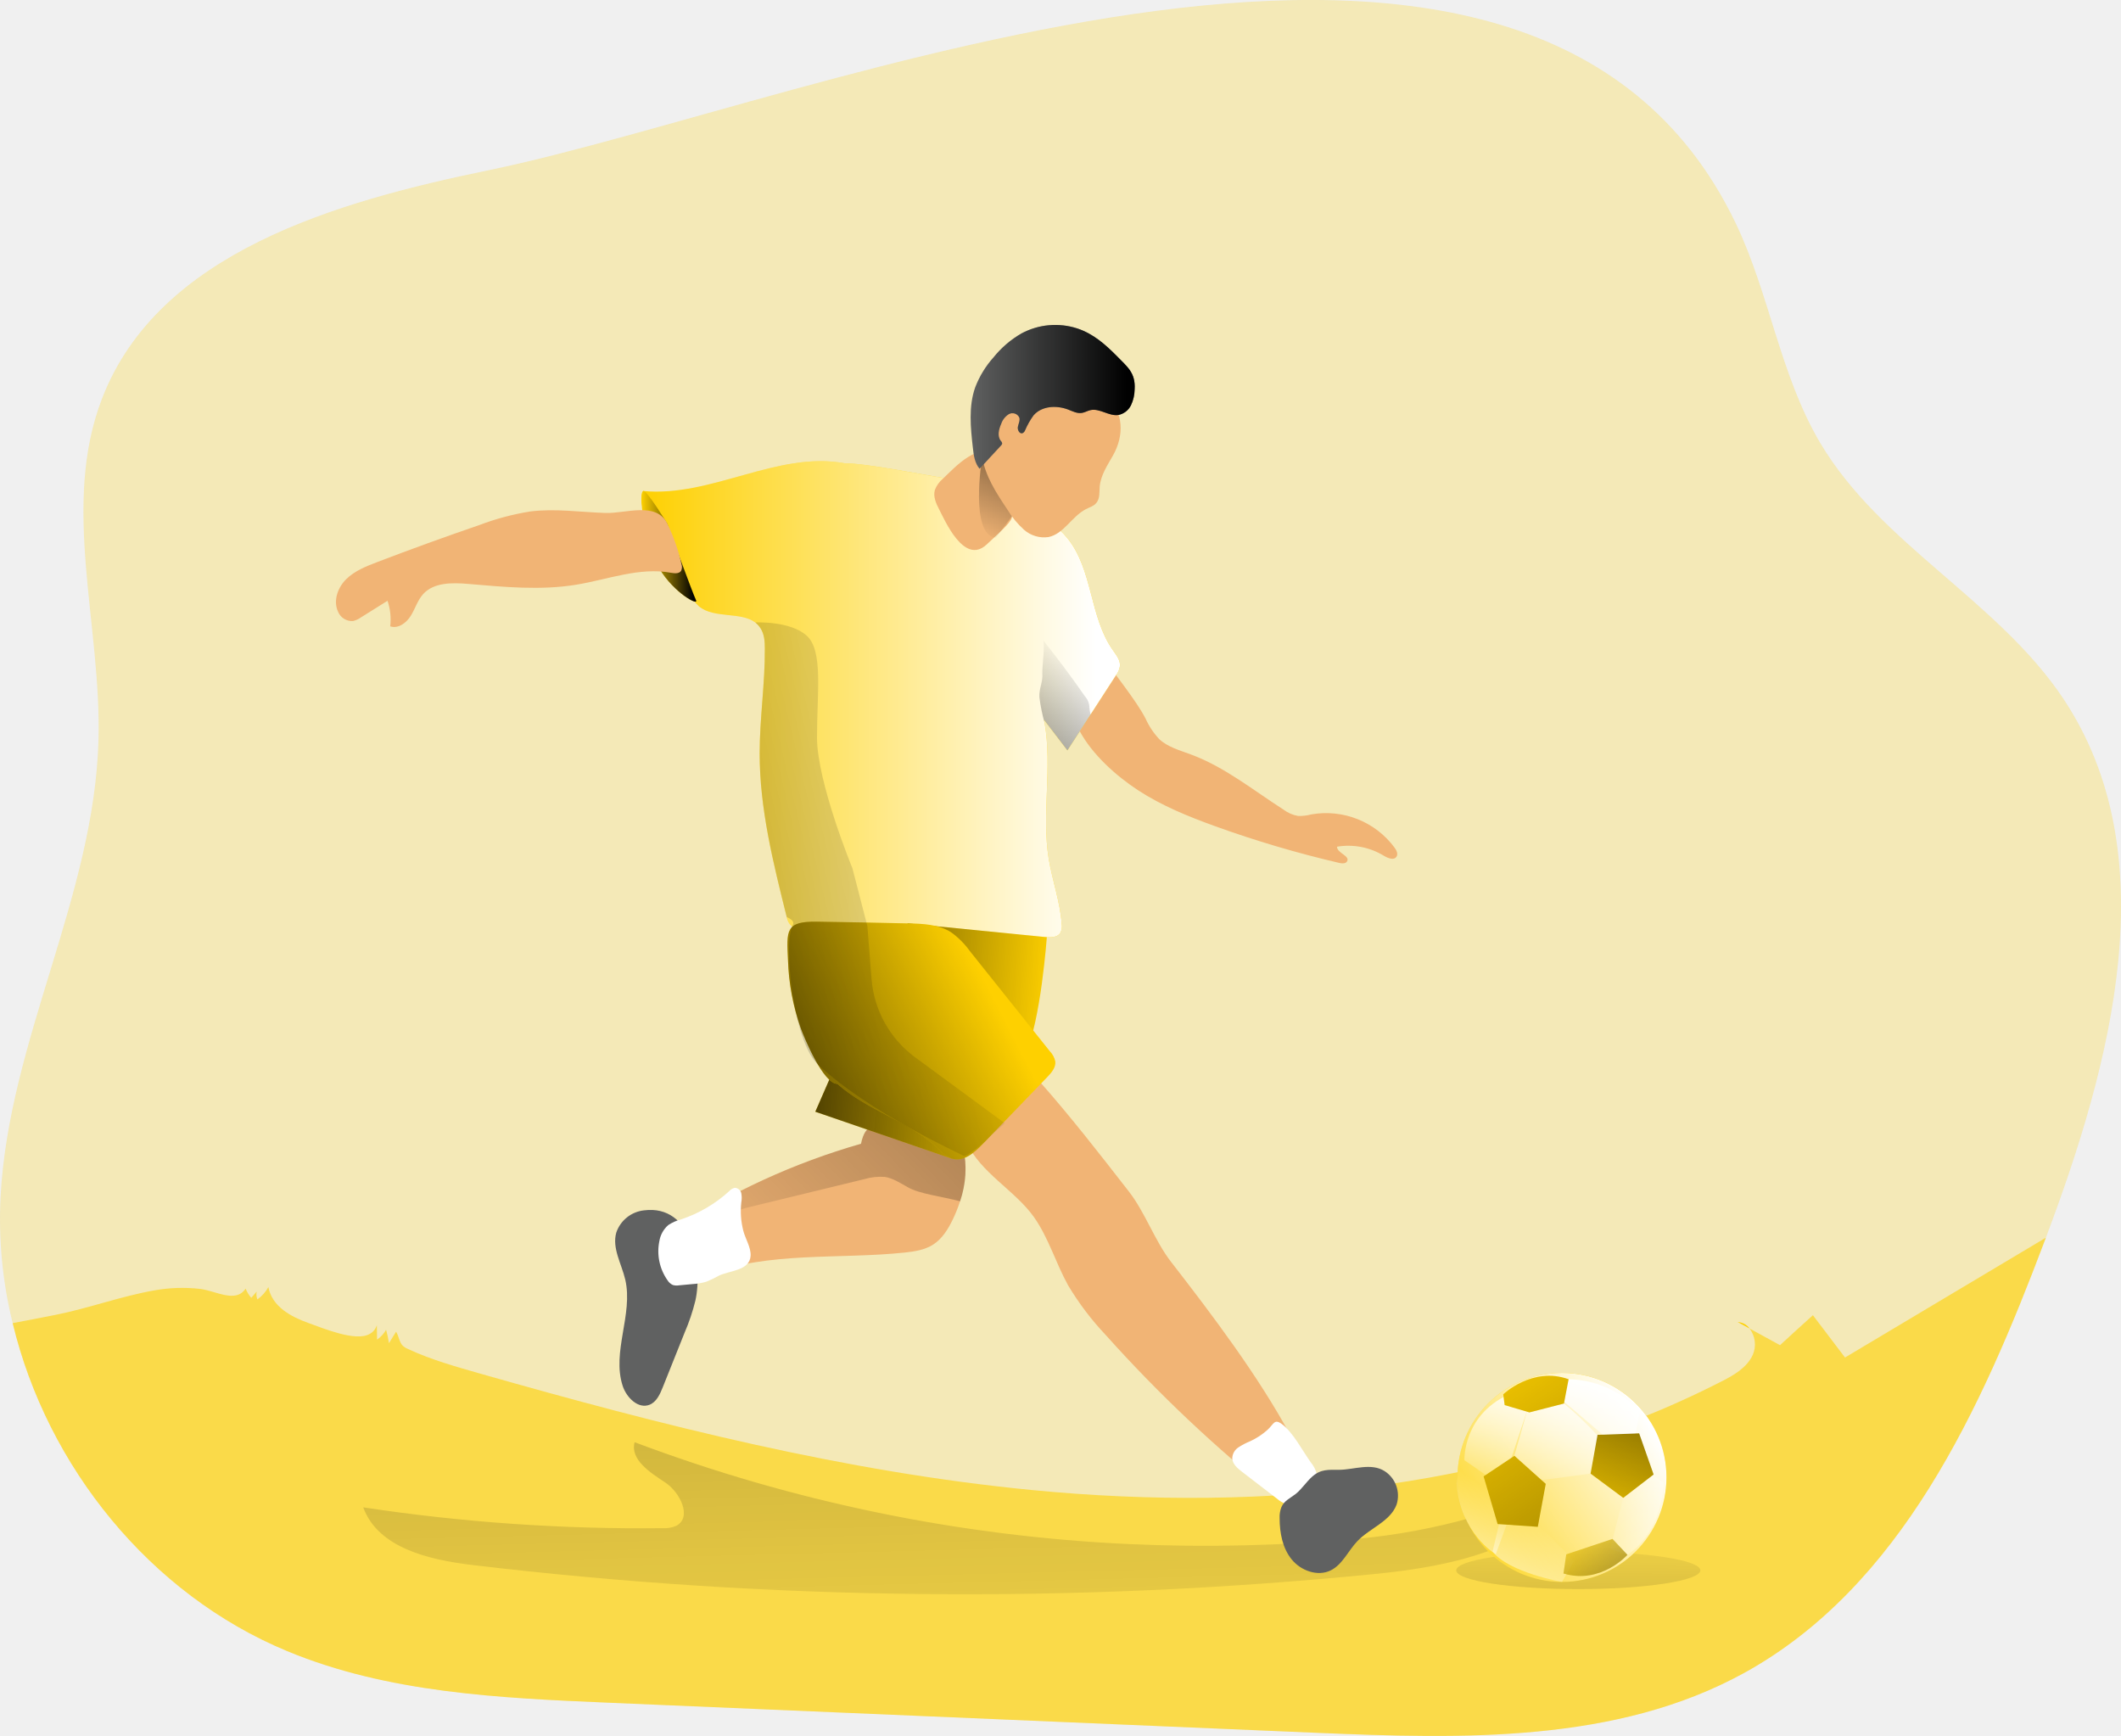
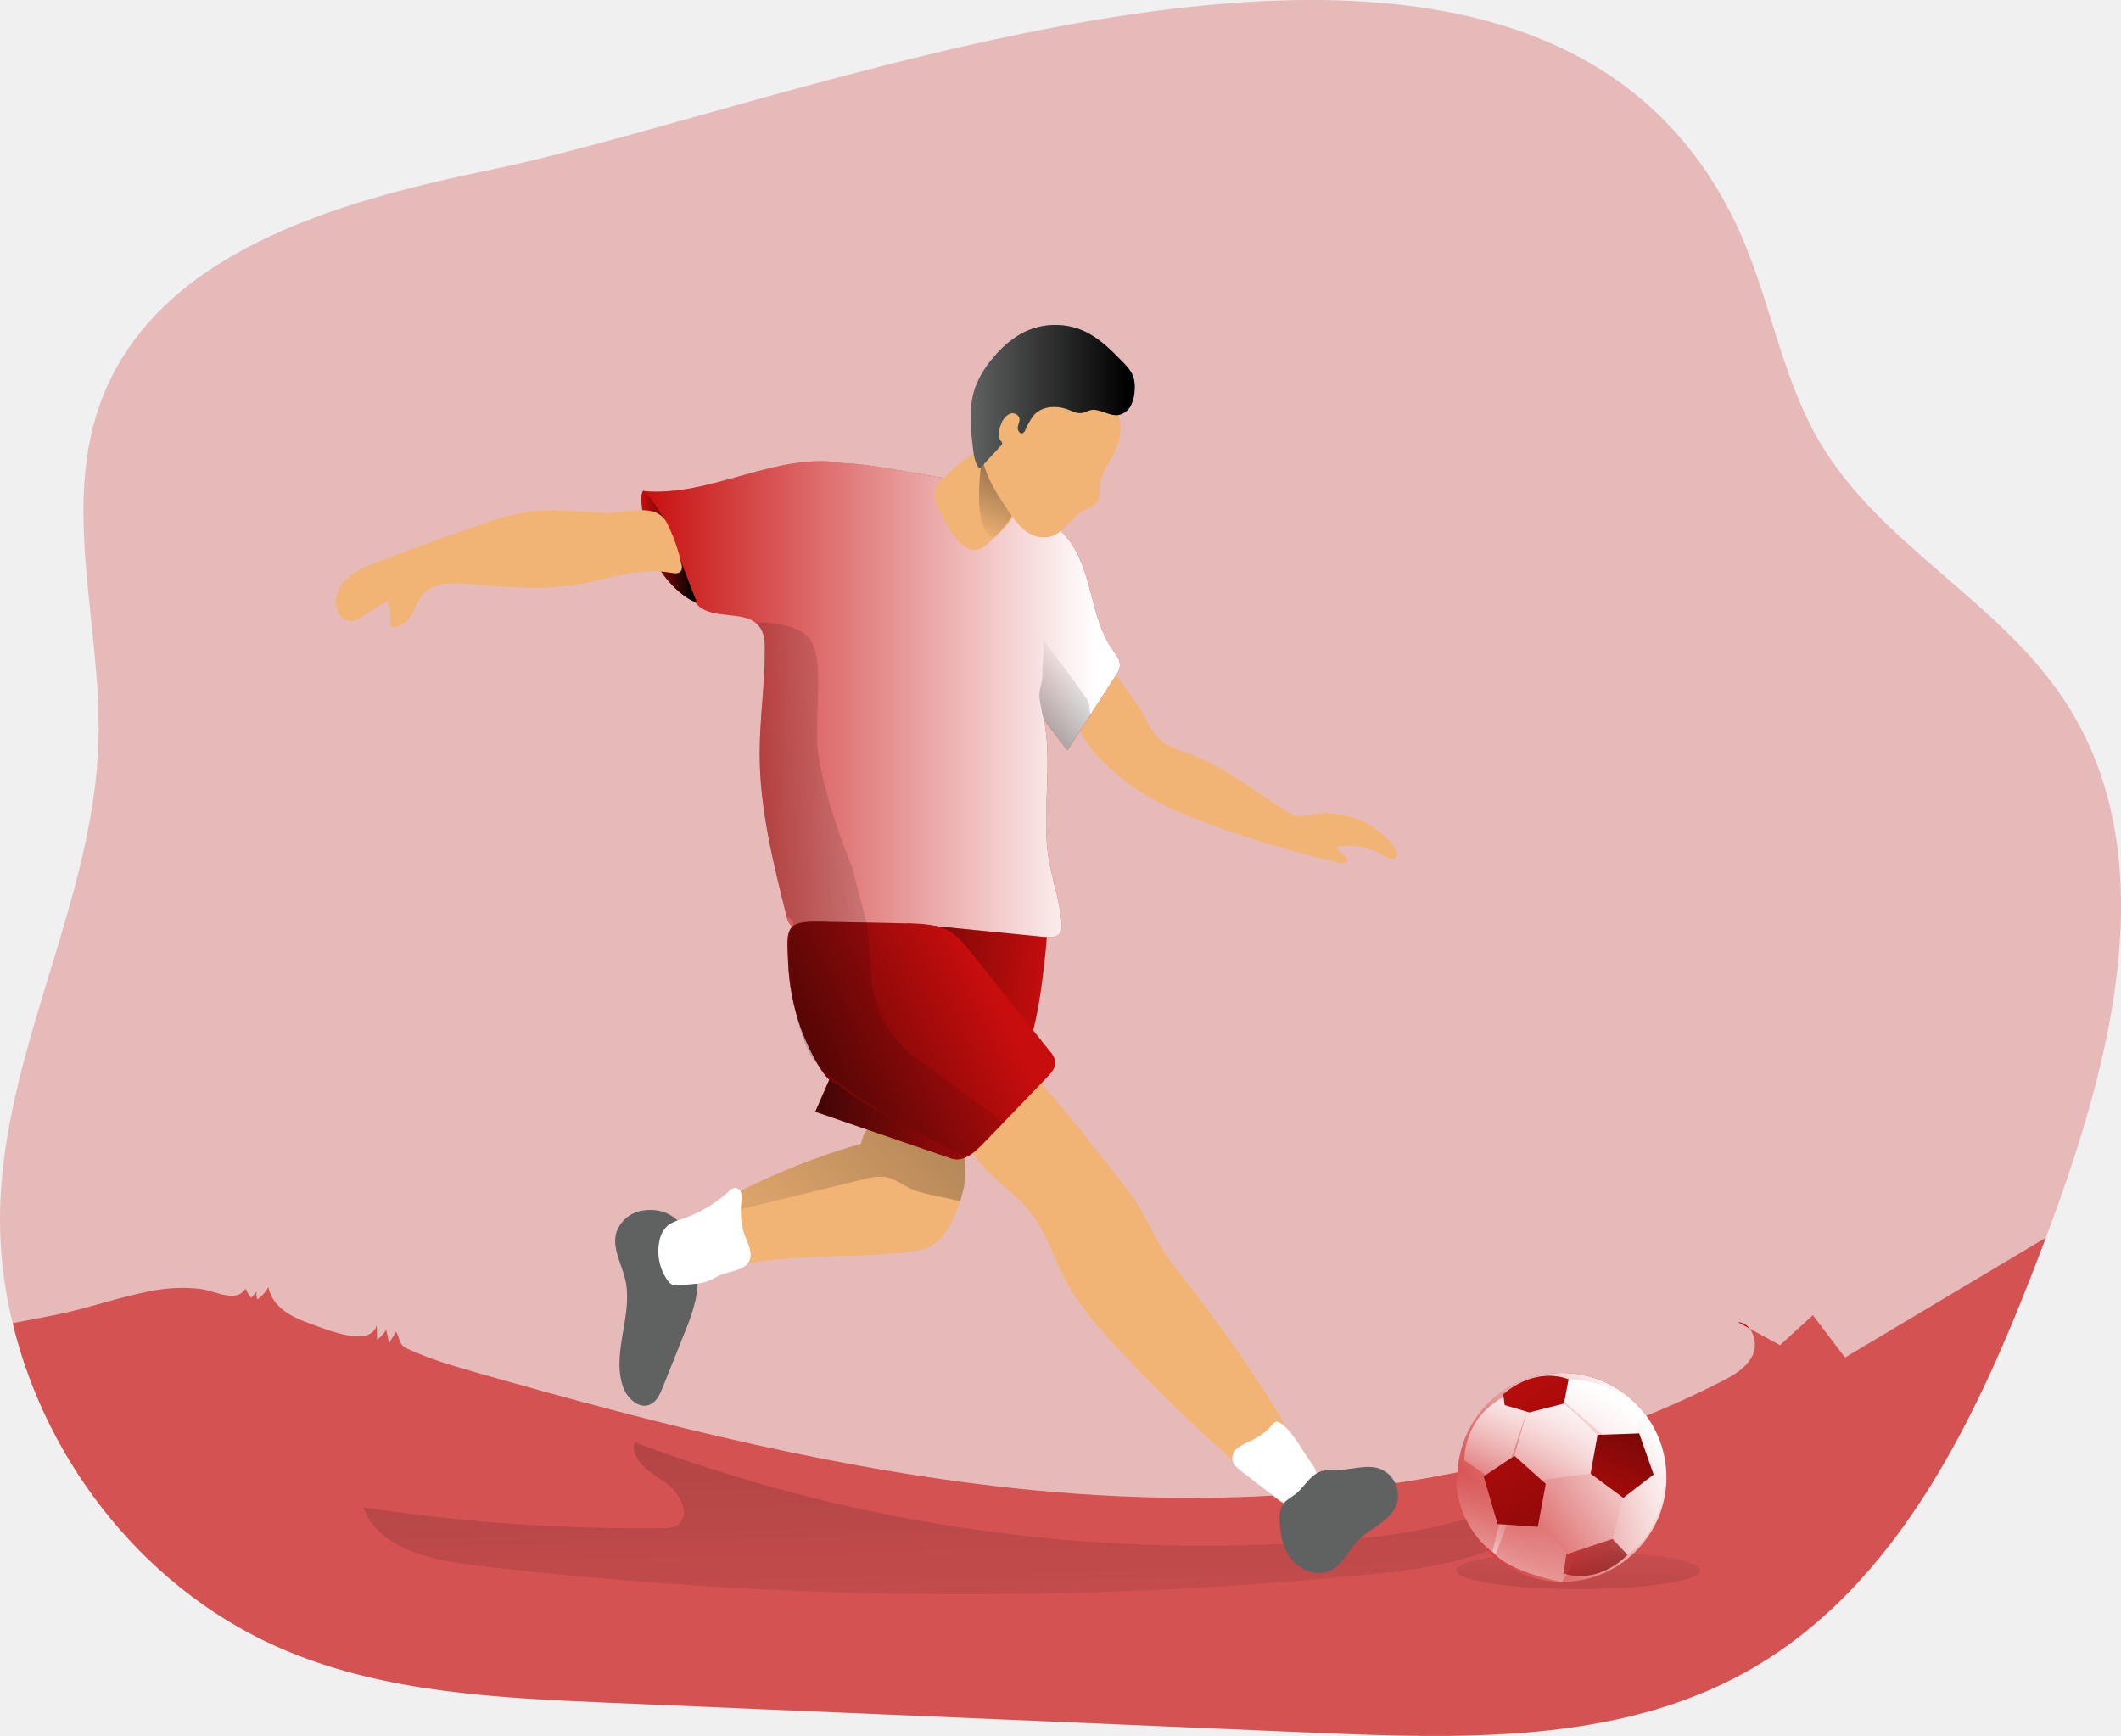
<svg xmlns="http://www.w3.org/2000/svg" xmlns:xlink="http://www.w3.org/1999/xlink" id="Layer_1" data-name="Layer 1" viewBox="0 0 580.54 475.1" data-imageid="soccer-monochromatic" imageName="Soccer" class="illustrations_image" style="width: 215px;">
  <defs>
    <linearGradient id="linear-gradient" x1="432.31" y1="413.63" x2="428.55" y2="612.06" gradientUnits="userSpaceOnUse">
      <stop offset="0" stop-color="#010101" stop-opacity="0" />
      <stop offset="0.95" stop-color="#010101" />
    </linearGradient>
    <linearGradient id="linear-gradient-2" x1="312.38" y1="504.55" x2="297.39" y2="-99.31" xlink:href="#linear-gradient" />
    <linearGradient id="linear-gradient-3" x1="240.09" y1="380.93" x2="480.31" y2="144.8" xlink:href="#linear-gradient" />
    <linearGradient id="linear-gradient-4" x1="220.07" y1="212.23" x2="351.08" y2="212.23" gradientUnits="userSpaceOnUse">
      <stop offset="0" stop-color="#fff" stop-opacity="0" />
      <stop offset="0.95" stop-color="#fff" />
    </linearGradient>
    <linearGradient id="linear-gradient-5" x1="220.1" y1="170.39" x2="235.1" y2="170.39" xlink:href="#linear-gradient" />
    <linearGradient id="linear-gradient-6" x1="311.77" y1="167.56" x2="335.04" y2="117.53" xlink:href="#linear-gradient" />
    <linearGradient id="linear-gradient-7" x1="310.16" y1="129.49" x2="355.11" y2="129.49" xlink:href="#linear-gradient" />
    <linearGradient id="linear-gradient-8" x1="330.86" y1="308.19" x2="235.78" y2="301.03" xlink:href="#linear-gradient" />
    <linearGradient id="linear-gradient-9" x1="315.02" y1="290.81" x2="215.35" y2="341.42" xlink:href="#linear-gradient" />
    <linearGradient id="linear-gradient-10" x1="335.49" y1="250.87" x2="-158.21" y2="369.52" xlink:href="#linear-gradient" />
    <linearGradient id="linear-gradient-11" x1="340.67" y1="199.96" x2="295.94" y2="267.92" xlink:href="#linear-gradient" />
    <linearGradient id="linear-gradient-12" x1="391.42" y1="428.41" x2="453.93" y2="386.74" xlink:href="#linear-gradient-4" />
    <linearGradient id="linear-gradient-13" x1="483.37" y1="430.23" x2="526.05" y2="454.25" xlink:href="#linear-gradient-4" />
    <linearGradient id="linear-gradient-14" x1="467.33" y1="439.23" x2="448.25" y2="466.83" xlink:href="#linear-gradient-4" />
    <linearGradient id="linear-gradient-15" x1="452.15" y1="428.74" x2="433.07" y2="456.34" xlink:href="#linear-gradient-4" />
    <linearGradient id="linear-gradient-16" x1="452.15" y1="431.85" x2="455.99" y2="393.26" xlink:href="#linear-gradient-4" />
    <linearGradient id="linear-gradient-17" x1="468.72" y1="433.49" x2="472.55" y2="394.89" xlink:href="#linear-gradient-4" />
    <linearGradient id="linear-gradient-18" x1="479.91" y1="431.37" x2="483.39" y2="396.27" xlink:href="#linear-gradient-4" />
    <linearGradient id="linear-gradient-19" x1="434.23" y1="422.47" x2="470.52" y2="339.92" xlink:href="#linear-gradient" />
    <linearGradient id="linear-gradient-20" x1="452.76" y1="384.05" x2="570.84" y2="554.27" xlink:href="#linear-gradient" />
    <linearGradient id="linear-gradient-21" x1="391.13" y1="375.03" x2="509.21" y2="545.25" xlink:href="#linear-gradient" />
    <linearGradient id="linear-gradient-22" x1="474.91" y1="439.34" x2="508.98" y2="491.29" xlink:href="#linear-gradient" />
  </defs>
-   <path d="M604.51,359.61c-.14.36-.25.69-.4,1.05-17.32,45.86-39.25,94.44-82.2,118.08-35,19.24-77.12,18.05-117,16.38q-97-4.14-194-8.25c-29.78-1.27-60.28-2.68-87.8-14.12C85.61,457.21,57.44,422.28,48,383a118.88,118.88,0,0,1-3.31-34.57c2.22-42.74,25.67-82.35,26.8-125.08.83-31.41-10.35-64.16,1-93.47C87.94,90,136.37,76.1,178.31,67.46,267.16,49.13,463.41-35.4,519.62,82c9.26,19.35,12.13,41.5,23.06,60,16.52,27.92,48.8,43.24,66.73,70.29C637.63,254.89,622.56,311.68,604.51,359.61Z" transform="translate(-44.53 -20.88)" fill="#fed000" opacity="0.24" style="isolation:isolate" class="target-color" />
-   <path d="M604.51,359.61c-.14.36-.25.69-.4,1.05-17.32,45.86-39.25,94.44-82.2,118.08-35,19.24-77.12,18.05-117,16.38q-97-4.14-194-8.25c-29.78-1.27-60.28-2.68-87.8-14.12C85.61,457.21,57.44,422.28,48,383c3.77-.73,7.73-1.45,11.87-2.29,9.1-1.83,17.9-5.11,27-6.69a43,43,0,0,1,12.41-.39c4.4.53,9.74,4,12.48-.07a8.75,8.75,0,0,0,1.54,2.51l1.49-1.71a3.52,3.52,0,0,0,.2,2.15,10.2,10.2,0,0,0,3-3.38c1,5.4,6.28,8.16,11,9.85,4,1.41,12.86,5.17,16.68,3a3.88,3.88,0,0,0,2-2.47l.07,4a8.16,8.16,0,0,0,2.47-2.69,28.86,28.86,0,0,1,.78,3.67l1.95-3.14c.78,1.22.83,2.87,1.87,3.87a5,5,0,0,0,1.43.87c6.36,2.95,13,4.8,19.71,6.72,49.56,14.12,99.74,26.9,151.15,31.88,64.16,6.2,131.08-.33,188.49-29.67,3.48-1.74,7.11-3.85,8.71-7.37a7.18,7.18,0,0,0-.91-7.19l8.35,4.57q4.47-4.12,9-8.2c2.94,3.85,5.84,7.7,8.79,11.58Q577,376,604.51,359.61Z" transform="translate(-44.53 -20.88)" fill="#fed000" opacity="0.6" style="isolation:isolate" class="target-color" />
+   <path d="M604.51,359.61c-.14.36-.25.69-.4,1.05-17.32,45.86-39.25,94.44-82.2,118.08-35,19.24-77.12,18.05-117,16.38q-97-4.14-194-8.25c-29.78-1.27-60.28-2.68-87.8-14.12C85.61,457.21,57.44,422.28,48,383a118.88,118.88,0,0,1-3.31-34.57c2.22-42.74,25.67-82.35,26.8-125.08.83-31.41-10.35-64.16,1-93.47C87.94,90,136.37,76.1,178.31,67.46,267.16,49.13,463.41-35.4,519.62,82c9.26,19.35,12.13,41.5,23.06,60,16.52,27.92,48.8,43.24,66.73,70.29C637.63,254.89,622.56,311.68,604.51,359.61Z" transform="translate(-44.53 -20.88)" fill="#C80D0D" opacity="0.24" style="isolation:isolate" class="target-color" />
+   <path d="M604.51,359.61c-.14.36-.25.69-.4,1.05-17.32,45.86-39.25,94.44-82.2,118.08-35,19.24-77.12,18.05-117,16.38q-97-4.14-194-8.25c-29.78-1.27-60.28-2.68-87.8-14.12C85.61,457.21,57.44,422.28,48,383c3.77-.73,7.73-1.45,11.87-2.29,9.1-1.83,17.9-5.11,27-6.69a43,43,0,0,1,12.41-.39c4.4.53,9.74,4,12.48-.07a8.75,8.75,0,0,0,1.54,2.51l1.49-1.71a3.52,3.52,0,0,0,.2,2.15,10.2,10.2,0,0,0,3-3.38c1,5.4,6.28,8.16,11,9.85,4,1.41,12.86,5.17,16.68,3a3.88,3.88,0,0,0,2-2.47l.07,4a8.16,8.16,0,0,0,2.47-2.69,28.86,28.86,0,0,1,.78,3.67l1.95-3.14c.78,1.22.83,2.87,1.87,3.87a5,5,0,0,0,1.43.87c6.36,2.95,13,4.8,19.71,6.72,49.56,14.12,99.74,26.9,151.15,31.88,64.16,6.2,131.08-.33,188.49-29.67,3.48-1.74,7.11-3.85,8.71-7.37a7.18,7.18,0,0,0-.91-7.19l8.35,4.57q4.47-4.12,9-8.2c2.94,3.85,5.84,7.7,8.79,11.58Q577,376,604.51,359.61Z" transform="translate(-44.53 -20.88)" fill="#C80D0D" opacity="0.6" style="isolation:isolate" class="target-color" />
  <ellipse cx="432" cy="429.78" rx="33.41" ry="5.12" fill="url(#linear-gradient)" />
  <path d="M218.23,415.59c-1.26,4.78,4.22,8.27,8.35,11s7.44,9.52,3.08,11.87a8,8,0,0,1-3.71.65,507.4,507.4,0,0,1-82-5.69c4.07,11.12,18,14.35,29.74,15.76a1137.88,1137.88,0,0,0,247,2.49c21.65-2.14,46.7-7.23,56.34-26.74-2.54,5.15-24.29,9.79-29.66,11.29a176.81,176.81,0,0,1-31.2,5.8,455.1,455.1,0,0,1-62.23,1.47A441.64,441.64,0,0,1,218.23,415.59Z" transform="translate(-44.53 -20.88)" fill="url(#linear-gradient-2)" />
  <path d="M356,237.14c6.51,4.25,13.76,7.2,21.07,9.84a300.26,300.26,0,0,0,34,10.06c.77.18,1.77.26,2.17-.43.87-1.52-2.73-2.22-2.76-4a18.66,18.66,0,0,1,12.77,2.44c1.12.69,2.82,1.39,3.52.28.48-.75,0-1.73-.52-2.45a23.32,23.32,0,0,0-22.81-9.11,12.59,12.59,0,0,1-3.6.43,9.35,9.35,0,0,1-4-1.74c-8.3-5.32-16.11-11.68-25.36-15.1-3-1.12-6.3-2-8.65-4.19a20.54,20.54,0,0,1-3.76-5.66c-2.69-5.15-8.21-11.74-12.55-18.11-.94-1.38-4.32,11.28-4.75,12.21-1.35,2.93-2.34,6.3-.78,9.25C343.47,227.37,350,233.2,356,237.14Z" transform="translate(-44.53 -20.88)" fill="#f1b475" />
  <path d="M220.85,352.13a9.05,9.05,0,0,0-7.63,6.06c-1.23,4.27,1.44,8.57,2.45,12.89,2.21,9.54-3.75,19.8-.7,29.11,1.05,3.21,4.29,6.42,7.41,5.12,1.86-.78,2.79-2.84,3.54-4.72l6-15a55.66,55.66,0,0,0,2.94-8.73C237,367.25,233.88,350.5,220.85,352.13Z" transform="translate(-44.53 -20.88)" fill="#606161" />
  <path d="M327.55,354c4,5.67,5.95,12.56,9.33,18.65a78.11,78.11,0,0,0,10.31,13.61,383.9,383.9,0,0,0,47,44.35c4.34-.31,7.43-4.84,7.61-9.19s-2-3.85-4.06-7.69c-8.73-16.19-21.42-33-32.72-47.55-4.33-5.57-7.11-13.56-11.45-19.13-8-10.29-16-20.59-24.65-30.36a5,5,0,0,0-2.45-1.81,5,5,0,0,0-3.12.68c-6.67,3.08-18.2,9.18-14.19,18.05C312.86,341.84,322.37,346.67,327.55,354Z" transform="translate(-44.53 -20.88)" fill="#f1b475" />
  <path d="M280.19,333.92a186.59,186.59,0,0,0-51.55,23.66,3.53,3.53,0,0,0-1.4,1.36,3.62,3.62,0,0,0,.16,2.58l1.3,4.06c.58,1.84,1.31,3.85,3,4.75,2,1,4.37.15,6.47-.64,17-6.35,35.87-4.12,53.93-6,2.72-.29,5.53-.71,7.83-2.18,2.48-1.59,4.1-4.21,5.38-6.87,2.93-6.09,4.5-13.12,2.79-19.66a4.73,4.73,0,0,0-1.13-2.28,4.87,4.87,0,0,0-2-1,58.34,58.34,0,0,0-15.27-2.73C283.92,328.65,281.43,328.09,280.19,333.92Z" transform="translate(-44.53 -20.88)" fill="#f1b475" />
  <path d="M307.32,349.66c-5.12-1.38-11.15-2-14.38-3.89-2-1.12-4-2.43-6.21-2.79a15.56,15.56,0,0,0-5.66.62q-15.58,3.81-31.08,7.55c-1.86.43-3.82.94-5.16,2.29-1.53,1.52-2,3.84-2.07,6a28.38,28.38,0,0,0,.87,8.57,56.42,56.42,0,0,0-5.45,1.7c-2.1.76-4.5,1.67-6.46.62-1.7-.87-2.43-2.91-3-4.76l-1.31-4a3.57,3.57,0,0,1-.14-2.58,3.4,3.4,0,0,1,1.38-1.38A187.28,187.28,0,0,1,280.2,333.9c1.23-5.81,3.74-5.26,9.47-5A60.54,60.54,0,0,1,305,331.61a5.2,5.2,0,0,1,2,1.06,4.69,4.69,0,0,1,1.13,2.28A26.47,26.47,0,0,1,307.32,349.66Z" transform="translate(-44.53 -20.88)" fill="url(#linear-gradient-3)" />
-   <path d="M351.07,203.19a5.5,5.5,0,0,1-1.16,2.61c-2.29,3.56-4.58,7.08-6.86,10.6-2.11,3.31-4.25,6.58-6.36,9.84-2.14-2.76-4.25-5.55-6.39-8.35a8.22,8.22,0,0,1,.15.84c2.14,12.2-.84,24.91,1.12,37.18,1,6,3.13,11.8,3.56,17.86a3.82,3.82,0,0,1-.4,2.47c-.76,1.13-2.32,1.2-3.67,1.13q-30-1.1-59.83-2.15c-2.55-.1-5.12-.21-7.66-.29a3.94,3.94,0,0,1-2.36-.58,4.17,4.17,0,0,1-1.35-2.5c-3.67-14.71-7.41-29.59-7.41-44.74,0-9.62,1.49-19.17,1.42-28.79,0-1.89-.14-3.92-1.2-5.52a6.6,6.6,0,0,0-1.41-1.56c-3.93-3-11.22-1-15.4-4.39a13.81,13.81,0,0,1-3-4.07c-3.56-6.39-7.12-12.74-10.68-19.1-1.45-2.61-2.9-5.73-1.6-8.42,18.6,1.78,36.71-11,55.09-7.59,6.13,0,21.77,3.23,27.91,4.14,6.75,1,3.64,3.16,10.36,4.94,8.38,2.18,17.32,4.72,22.76,11.43,7,8.65,6,21.54,12.42,30.61C350.05,200.14,351.22,201.55,351.07,203.19Z" transform="translate(-44.53 -20.88)" fill="#fed000" class="target-color" />
+   <path d="M351.07,203.19a5.5,5.5,0,0,1-1.16,2.61c-2.29,3.56-4.58,7.08-6.86,10.6-2.11,3.31-4.25,6.58-6.36,9.84-2.14-2.76-4.25-5.55-6.39-8.35a8.22,8.22,0,0,1,.15.84c2.14,12.2-.84,24.91,1.12,37.18,1,6,3.13,11.8,3.56,17.86a3.82,3.82,0,0,1-.4,2.47c-.76,1.13-2.32,1.2-3.67,1.13q-30-1.1-59.83-2.15c-2.55-.1-5.12-.21-7.66-.29a3.94,3.94,0,0,1-2.36-.58,4.17,4.17,0,0,1-1.35-2.5c-3.67-14.71-7.41-29.59-7.41-44.74,0-9.62,1.49-19.17,1.42-28.79,0-1.89-.14-3.92-1.2-5.52a6.6,6.6,0,0,0-1.41-1.56c-3.93-3-11.22-1-15.4-4.39a13.81,13.81,0,0,1-3-4.07c-3.56-6.39-7.12-12.74-10.68-19.1-1.45-2.61-2.9-5.73-1.6-8.42,18.6,1.78,36.71-11,55.09-7.59,6.13,0,21.77,3.23,27.91,4.14,6.75,1,3.64,3.16,10.36,4.94,8.38,2.18,17.32,4.72,22.76,11.43,7,8.65,6,21.54,12.42,30.61C350.05,200.14,351.22,201.55,351.07,203.19Z" transform="translate(-44.53 -20.88)" fill="#C80D0D" class="target-color" />
  <path d="M351.07,203.19a5.5,5.5,0,0,1-1.16,2.61c-2.29,3.56-4.58,7.08-6.86,10.6-2.11,3.31-4.25,6.58-6.36,9.84-2.14-2.76-4.25-5.55-6.39-8.35a8.22,8.22,0,0,1,.15.84c2.14,12.2-.84,24.91,1.12,37.18,1,6,3.13,11.8,3.56,17.86a3.82,3.82,0,0,1-.4,2.47c-.76,1.13-2.32,1.2-3.67,1.13q-30-1.1-59.83-2.15c-2.55-.1-5.12-.21-7.66-.29a3.94,3.94,0,0,1-2.36-.58,4.17,4.17,0,0,1-1.35-2.5c-3.67-14.71-7.41-29.59-7.41-44.74,0-9.62,1.49-19.17,1.42-28.79,0-1.89-.14-3.92-1.2-5.52a6.6,6.6,0,0,0-1.41-1.56c-3.93-3-11.22-1-15.4-4.39a13.81,13.81,0,0,1-3-4.07c-3.56-6.39-7.12-12.74-10.68-19.1-1.45-2.61-2.9-5.73-1.6-8.42,18.6,1.78,36.71-11,55.09-7.59,6.13,0,21.77,3.23,27.91,4.14,6.75,1,3.64,3.16,10.36,4.94,8.38,2.18,17.32,4.72,22.76,11.43,7,8.65,6,21.54,12.42,30.61C350.05,200.14,351.22,201.55,351.07,203.19Z" transform="translate(-44.53 -20.88)" fill="url(#linear-gradient-4)" />
-   <path d="M220.34,160.71s-.68-5,.23-5.45,6.6,8.94,6.6,8.94,7,19.19,7.86,20.92-6-1.92-10-8.57S220.34,160.71,220.34,160.71Z" transform="translate(-44.53 -20.88)" fill="#fed000" class="target-color" />
+   <path d="M220.34,160.71s-.68-5,.23-5.45,6.6,8.94,6.6,8.94,7,19.19,7.86,20.92-6-1.92-10-8.57S220.34,160.71,220.34,160.71Z" transform="translate(-44.53 -20.88)" fill="#C80D0D" class="target-color" />
  <path d="M220.34,160.71s-.68-5,.23-5.45,6.6,8.94,6.6,8.94,7,19.19,7.86,20.92-6-1.92-10-8.57S220.34,160.71,220.34,160.71Z" transform="translate(-44.53 -20.88)" fill="url(#linear-gradient-5)" />
  <path d="M302.65,151.87a7.38,7.38,0,0,0-2.24,3.11c-.51,1.8.32,3.68,1.19,5.34,1.5,2.84,6.77,15.27,12.92,9.64,4.76-4.37,7.19-6.63,7-7.86-.29-1.7-1.85-12.57-2.55-14.16a6.22,6.22,0,0,0-1.26-2C312.75,141.13,305.88,148.78,302.65,151.87Z" transform="translate(-44.53 -20.88)" fill="#f1b475" />
  <path d="M313.28,146.58s-3.38,20.72,3.82,21.49l7.09-9.49Z" transform="translate(-44.53 -20.88)" fill="url(#linear-gradient-6)" />
  <path d="M349.15,145.56c-1.53,2.71-3.36,5.41-3.62,8.51-.12,1.5.08,3.16-.84,4.35-.73,1-2,1.3-3,1.84-3.82,2-6,6.74-10.16,7.6a8.28,8.28,0,0,1-6.72-2,24.29,24.29,0,0,1-4.59-5.59c-3-4.47-6.05-9.13-6.87-14.44-1.27-8.16,3.52-16.79,11-20.32a21.43,21.43,0,0,1,23,3.72C352.17,133.68,352.25,140.1,349.15,145.56Z" transform="translate(-44.53 -20.88)" fill="#f1b475" />
  <path d="M355.09,127.44a10.46,10.46,0,0,1-1,4.35,4.93,4.93,0,0,1-3.44,2.66c-2.61.39-5.13-1.92-7.7-1.32-.79.18-1.51.64-2.31.76-1.29.21-2.54-.46-3.77-.93-3.17-1.21-7.19-1-9.44,1.59a21,21,0,0,0-2.34,4.14,1.48,1.48,0,0,1-.64.73c-.81.34-1.48-.83-1.33-1.69s.66-1.72.41-2.56a2.06,2.06,0,0,0-2.88-.94,5,5,0,0,0-2.09,2.67c-.66,1.49-1.11,3.35-.1,4.63a1.24,1.24,0,0,1,.38.73,1,1,0,0,1-.31.54l-5.88,6.37c-1.32-1.53-1.61-3.67-1.83-5.68-.63-5.56-1.23-11.35.64-16.62a26.5,26.5,0,0,1,5-8.18,27.3,27.3,0,0,1,7.68-6.57,19.53,19.53,0,0,1,15.25-1.35c4.38,1.45,7.65,4.35,10.83,7.56C353,121.22,355.38,122.83,355.09,127.44Z" transform="translate(-44.53 -20.88)" fill="#606161" />
  <path d="M355.09,127.44a10.46,10.46,0,0,1-1,4.35,4.93,4.93,0,0,1-3.44,2.66c-2.61.39-5.13-1.92-7.7-1.32-.79.18-1.51.64-2.31.76-1.29.21-2.54-.46-3.77-.93-3.17-1.21-7.19-1-9.44,1.59a21,21,0,0,0-2.34,4.14,1.48,1.48,0,0,1-.64.73c-.81.34-1.48-.83-1.33-1.69s.66-1.72.41-2.56a2.06,2.06,0,0,0-2.88-.94,5,5,0,0,0-2.09,2.67c-.66,1.49-1.11,3.35-.1,4.63a1.24,1.24,0,0,1,.38.73,1,1,0,0,1-.31.54l-5.88,6.37c-1.32-1.53-1.61-3.67-1.83-5.68-.63-5.56-1.23-11.35.64-16.62a26.5,26.5,0,0,1,5-8.18,27.3,27.3,0,0,1,7.68-6.57,19.53,19.53,0,0,1,15.25-1.35c4.38,1.45,7.65,4.35,10.83,7.56C353,121.22,355.38,122.83,355.09,127.44Z" transform="translate(-44.53 -20.88)" fill="url(#linear-gradient-7)" />
-   <path d="M331.06,277.38s-1.71,23.31-5.78,31.46S305.07,338,305.07,338l-37.38-12.86,9.89-22.68L293,273.6Z" transform="translate(-44.53 -20.88)" fill="#fed000" class="target-color" />
+   <path d="M331.06,277.38s-1.71,23.31-5.78,31.46S305.07,338,305.07,338l-37.38-12.86,9.89-22.68L293,273.6Z" transform="translate(-44.53 -20.88)" fill="#C80D0D" class="target-color" />
  <path d="M331.06,277.38s-1.71,23.31-5.78,31.46S305.07,338,305.07,338l-37.38-12.86,9.89-22.68L293,273.6Z" transform="translate(-44.53 -20.88)" fill="url(#linear-gradient-8)" />
-   <path d="M273.73,317.51c8.17,7.28,19.6,10.18,27.56,17.7a10.52,10.52,0,0,0,3.78,2.77c3.13,1,6.16-1.6,8.44-4l17.66-18.31c1.15-1.2,2.39-2.63,2.21-4.28a5.68,5.68,0,0,0-1.48-2.78L310,281.19a22.21,22.21,0,0,0-5.16-5.17c-3.43-2.19-7.74-2.34-11.81-2.42-8.3-.16-16.6-.38-24.9-.48-8.65-.11-8.31,2.37-7.92,10.56a61.6,61.6,0,0,0,3.49,18.58C264.72,305.11,269.9,317.51,273.73,317.51Z" transform="translate(-44.53 -20.88)" fill="#fed000" class="target-color" />
+   <path d="M273.73,317.51c8.17,7.28,19.6,10.18,27.56,17.7a10.52,10.52,0,0,0,3.78,2.77c3.13,1,6.16-1.6,8.44-4l17.66-18.31c1.15-1.2,2.39-2.63,2.21-4.28a5.68,5.68,0,0,0-1.48-2.78L310,281.19a22.21,22.21,0,0,0-5.16-5.17c-3.43-2.19-7.74-2.34-11.81-2.42-8.3-.16-16.6-.38-24.9-.48-8.65-.11-8.31,2.37-7.92,10.56a61.6,61.6,0,0,0,3.49,18.58C264.72,305.11,269.9,317.51,273.73,317.51Z" transform="translate(-44.53 -20.88)" fill="#C80D0D" class="target-color" />
  <path d="M273.73,317.51c8.17,7.28,19.6,10.18,27.56,17.7a10.52,10.52,0,0,0,3.78,2.77c3.13,1,6.16-1.6,8.44-4l17.66-18.31c1.15-1.2,2.39-2.63,2.21-4.28a5.68,5.68,0,0,0-1.48-2.78L310,281.19a22.21,22.21,0,0,0-5.16-5.17c-3.43-2.19-7.74-2.34-11.81-2.42-8.3-.16-16.6-.38-24.9-.48-8.65-.11-8.31,2.37-7.92,10.56a61.6,61.6,0,0,0,3.49,18.58C264.72,305.11,269.9,317.51,273.73,317.51Z" transform="translate(-44.53 -20.88)" fill="url(#linear-gradient-9)" />
  <path d="M247.43,349.93a6.67,6.67,0,0,0,0-2.48,1.89,1.89,0,0,0-1.77-1.48,2.76,2.76,0,0,0-1.54.91,36.6,36.6,0,0,1-13.11,7.7,11.77,11.77,0,0,0-3.58,1.59,7.44,7.44,0,0,0-2.43,4.4,13.79,13.79,0,0,0,2.23,10.69,3.27,3.27,0,0,0,1.46,1.3,3.77,3.77,0,0,0,1.64.1l3.76-.35a16.26,16.26,0,0,0,3.81-.66,26.51,26.51,0,0,0,3.31-1.6c2.89-1.46,8.56-1.33,8.77-5.52.11-2.27-1.45-4.64-2-6.81A21.74,21.74,0,0,1,247.43,349.93Z" transform="translate(-44.53 -20.88)" fill="#fff" />
  <path d="M386.65,415.35A18,18,0,0,0,383.5,417a3.73,3.73,0,0,0-1.69,3c.06,1.53,1.37,2.67,2.58,3.61L394,431a8.56,8.56,0,0,0,2.53,1.53c2.84.92,5.78-1.32,7.31-3.88a6.45,6.45,0,0,0,1.1-4.37,8,8,0,0,0-1.6-3.13c-2.26-3.14-4.88-8.28-8-10.57-2-1.45-2.14,0-3.86,1.61A18.89,18.89,0,0,1,386.65,415.35Z" transform="translate(-44.53 -20.88)" fill="#fff" />
  <path d="M395.28,433.32a7.29,7.29,0,0,0-.5,3.08c0,4,.78,8.17,3.3,11.27s7.1,4.75,10.68,3c3.26-1.62,4.77-5.37,7.29-8,3.43-3.59,9-5.37,10.74-10a8,8,0,0,0-3.23-9.14c-3.69-2.38-8.4-.43-12.45-.39-3,0-5.07-.23-7.43,1.88-1.65,1.47-2.79,3.35-4.53,4.75C397.8,430.81,396,431.62,395.28,433.32Z" transform="translate(-44.53 -20.88)" fill="#606161" />
  <path d="M189.66,160.86a70.57,70.57,0,0,0-13.88,3.7q-14.09,4.83-28,10.15c-3,1.15-6.16,2.39-8.48,4.67s-3.62,5.91-2.26,8.87a4.14,4.14,0,0,0,4.11,2.6,6.15,6.15,0,0,0,2.18-1l7.27-4.55a16,16,0,0,1,.74,7c2.16.74,4.43-.95,5.63-2.89s1.85-4.24,3.38-5.94c2.94-3.24,8-3.15,12.35-2.78,9.85.84,19.82,1.82,29.58.21,8.63-1.42,17.25-4.85,25.85-3.27,1,.18,2.28.33,2.83-.53a2.43,2.43,0,0,0,.09-1.84,49.31,49.31,0,0,0-3.87-11.07c-3-6.13-11.42-2.73-16.92-2.92C203.39,161.05,196.51,160,189.66,160.86Z" transform="translate(-44.53 -20.88)" fill="#f1b475" />
  <path d="M281.94,274.32l1.14,14.51A29.49,29.49,0,0,0,295,310.24l24.5,18c-.51.77-2.94,2.43-4.85,4.6-.56.63-5.74,4.86-6.39,4.35-.51-.35-25.48-11.59-39.79-24.88-7.06-6.55-9.54-33.91-7-38.14.88-1.47-1.57-2.22-1.6-2.32-3.67-14.71-7.41-29.59-7.41-44.74,0-9.62,1.49-19.17,1.42-28.79,0-1.89-.14-3.92-1.2-5.52a6.6,6.6,0,0,0-1.41-1.56s9.47-.51,14.05,3.6,2.83,15.57,2.83,27.85,9.69,35.8,9.69,35.8Z" transform="translate(-44.53 -20.88)" fill="url(#linear-gradient-10)" />
  <path d="M336.69,226.24c-2.14-2.76-4.25-5.55-6.39-8.35a8.22,8.22,0,0,1,.15.84,47.6,47.6,0,0,1-1.42-7c-.18-2.32,1-4.21.8-6.53-.11-1.56.84-8.24.15-9.19q6,7.51,11.54,15.47a4.69,4.69,0,0,1,1.2,3.12,8.86,8.86,0,0,0,.33,1.85C340.94,219.71,338.8,223,336.69,226.24Z" transform="translate(-44.53 -20.88)" fill="url(#linear-gradient-11)" />
-   <path d="M523.43,384.48c-1.09-.58-2.18-1.2-3.27-1.78A4.42,4.42,0,0,1,523.43,384.48Z" transform="translate(-44.53 -20.88)" fill="#fed000" class="target-color" />
-   <circle cx="427.53" cy="404.34" r="28.6" fill="#fed000" class="target-color" />
+   <path d="M523.43,384.48c-1.09-.58-2.18-1.2-3.27-1.78A4.42,4.42,0,0,1,523.43,384.48Z" transform="translate(-44.53 -20.88)" fill="#C80D0D" class="target-color" />
+   <circle cx="427.53" cy="404.34" r="28.6" fill="#C80D0D" class="target-color" />
  <circle cx="427.53" cy="404.34" r="28.6" fill="url(#linear-gradient-12)" />
  <path d="M485.25,444.75l3.57-13.93,7-7,4,2.81s.26,12.78-9.83,19.81Z" transform="translate(-44.53 -20.88)" fill="url(#linear-gradient-13)" />
  <path d="M463.91,436.44l11.5,11.63-3.35,5.75s-14.54-2.56-19-8.31l2.56-10.73Z" transform="translate(-44.53 -20.88)" fill="url(#linear-gradient-14)" />
  <path d="M444.23,420.08l9.45,7,3.58,10.1-3.32,9.07s-9.71-5.62-10.74-19.42Z" transform="translate(-44.53 -20.88)" fill="url(#linear-gradient-15)" />
-   <polygon points="437.27 392.69 435.35 403.3 444.3 409.94 452.6 403.55 448.64 392.31 437.27 392.69" fill="#fed000" class="target-color" />
+   <polygon points="437.27 392.69 435.35 403.3 444.3 409.94 452.6 403.55 448.64 392.31 437.27 392.69" fill="#C80D0D" class="target-color" />
  <path d="M462.71,406.37l-4.94,14.82L452,425.11l-6.65-4.6s-.48-12.92,13.12-18.4Z" transform="translate(-44.53 -20.88)" fill="url(#linear-gradient-16)" />
  <path d="M481.75,413.75l-1.85,10.42-15,2-5.88-6.83,3.66-12.93L472.6,405A82.69,82.69,0,0,1,481.75,413.75Z" transform="translate(-44.53 -20.88)" fill="url(#linear-gradient-17)" />
  <path d="M493.37,407.39l-1.2,5.81-8.93.33-11.66-9.88,2.29-5.3C487.09,398.71,493.37,407.39,493.37,407.39Z" transform="translate(-44.53 -20.88)" fill="url(#linear-gradient-18)" />
-   <path d="M473.87,398.36,472.6,405l-9.46,2.43-6.77-2-.39-2.94S464,394.78,473.87,398.36Z" transform="translate(-44.53 -20.88)" fill="#fed000" class="target-color" />
-   <polygon points="406.08 404.06 414.52 398.44 423.08 406.11 420.91 417.86 409.92 417.1 406.08 404.06" fill="#fed000" class="target-color" />
+   <path d="M473.87,398.36,472.6,405l-9.46,2.43-6.77-2-.39-2.94S464,394.78,473.87,398.36Z" transform="translate(-44.53 -20.88)" fill="#C80D0D" class="target-color" />
+   <polygon points="406.08 404.06 414.52 398.44 423.08 406.11 420.91 417.86 409.92 417.1 406.08 404.06" fill="#C80D0D" class="target-color" />
  <polygon points="452.61 403.54 444.3 409.93 435.37 403.29 437.22 392.87 437.25 392.69 438.71 392.65 447.64 392.32 448.66 392.29 452.61 403.54" fill="url(#linear-gradient-19)" />
  <path d="M473.87,398.36,472.6,405l-9.46,2.43-6.77-2-.39-2.94S464,394.78,473.87,398.36Z" transform="translate(-44.53 -20.88)" fill="url(#linear-gradient-20)" />
  <polygon points="406.08 404.06 414.52 398.44 423.08 406.11 420.91 417.86 409.92 417.1 406.08 404.06" fill="url(#linear-gradient-21)" />
-   <path d="M472.47,451.52l.76-5.24,12.66-4.22,4.09,4.35S482.69,454.59,472.47,451.52Z" transform="translate(-44.53 -20.88)" fill="#fed000" opacity="0.6" style="isolation:isolate" class="target-color" />
+   <path d="M472.47,451.52l.76-5.24,12.66-4.22,4.09,4.35S482.69,454.59,472.47,451.52Z" transform="translate(-44.53 -20.88)" fill="#C80D0D" opacity="0.6" style="isolation:isolate" class="target-color" />
  <path d="M472.47,451.52l.76-5.24,12.66-4.22,4.09,4.35S482.69,454.59,472.47,451.52Z" transform="translate(-44.53 -20.88)" fill="url(#linear-gradient-22)" />
</svg>
